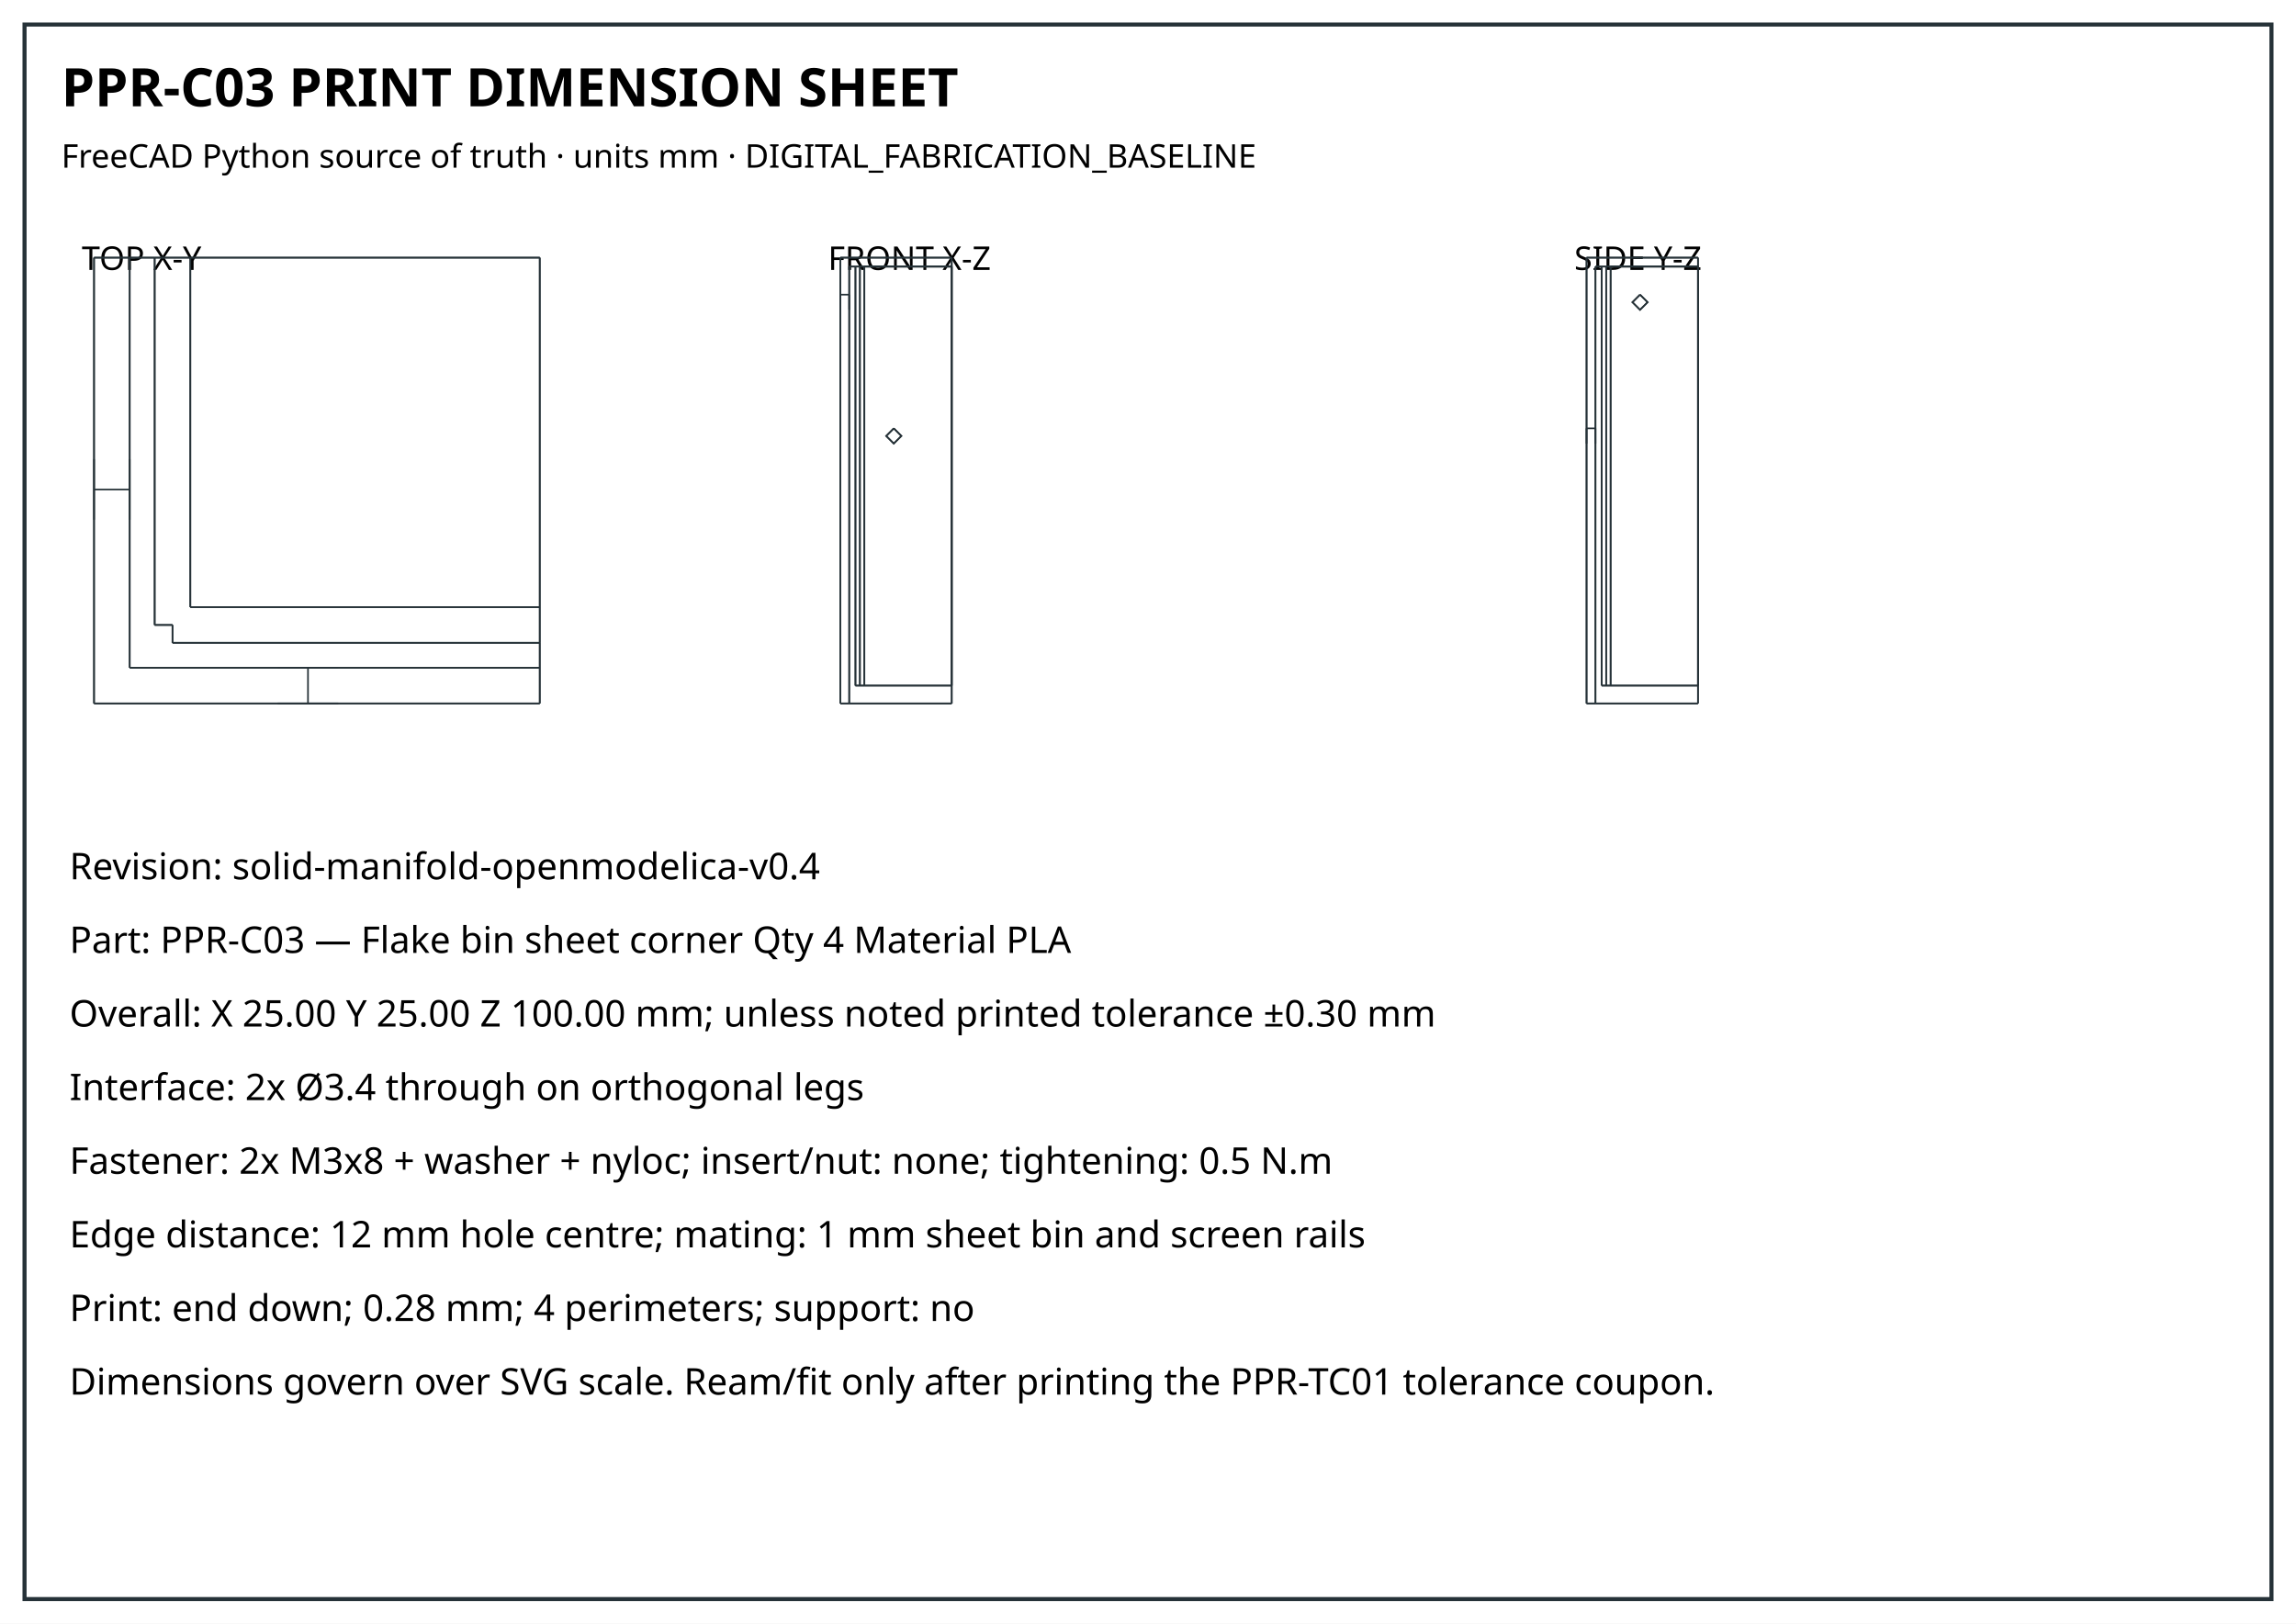
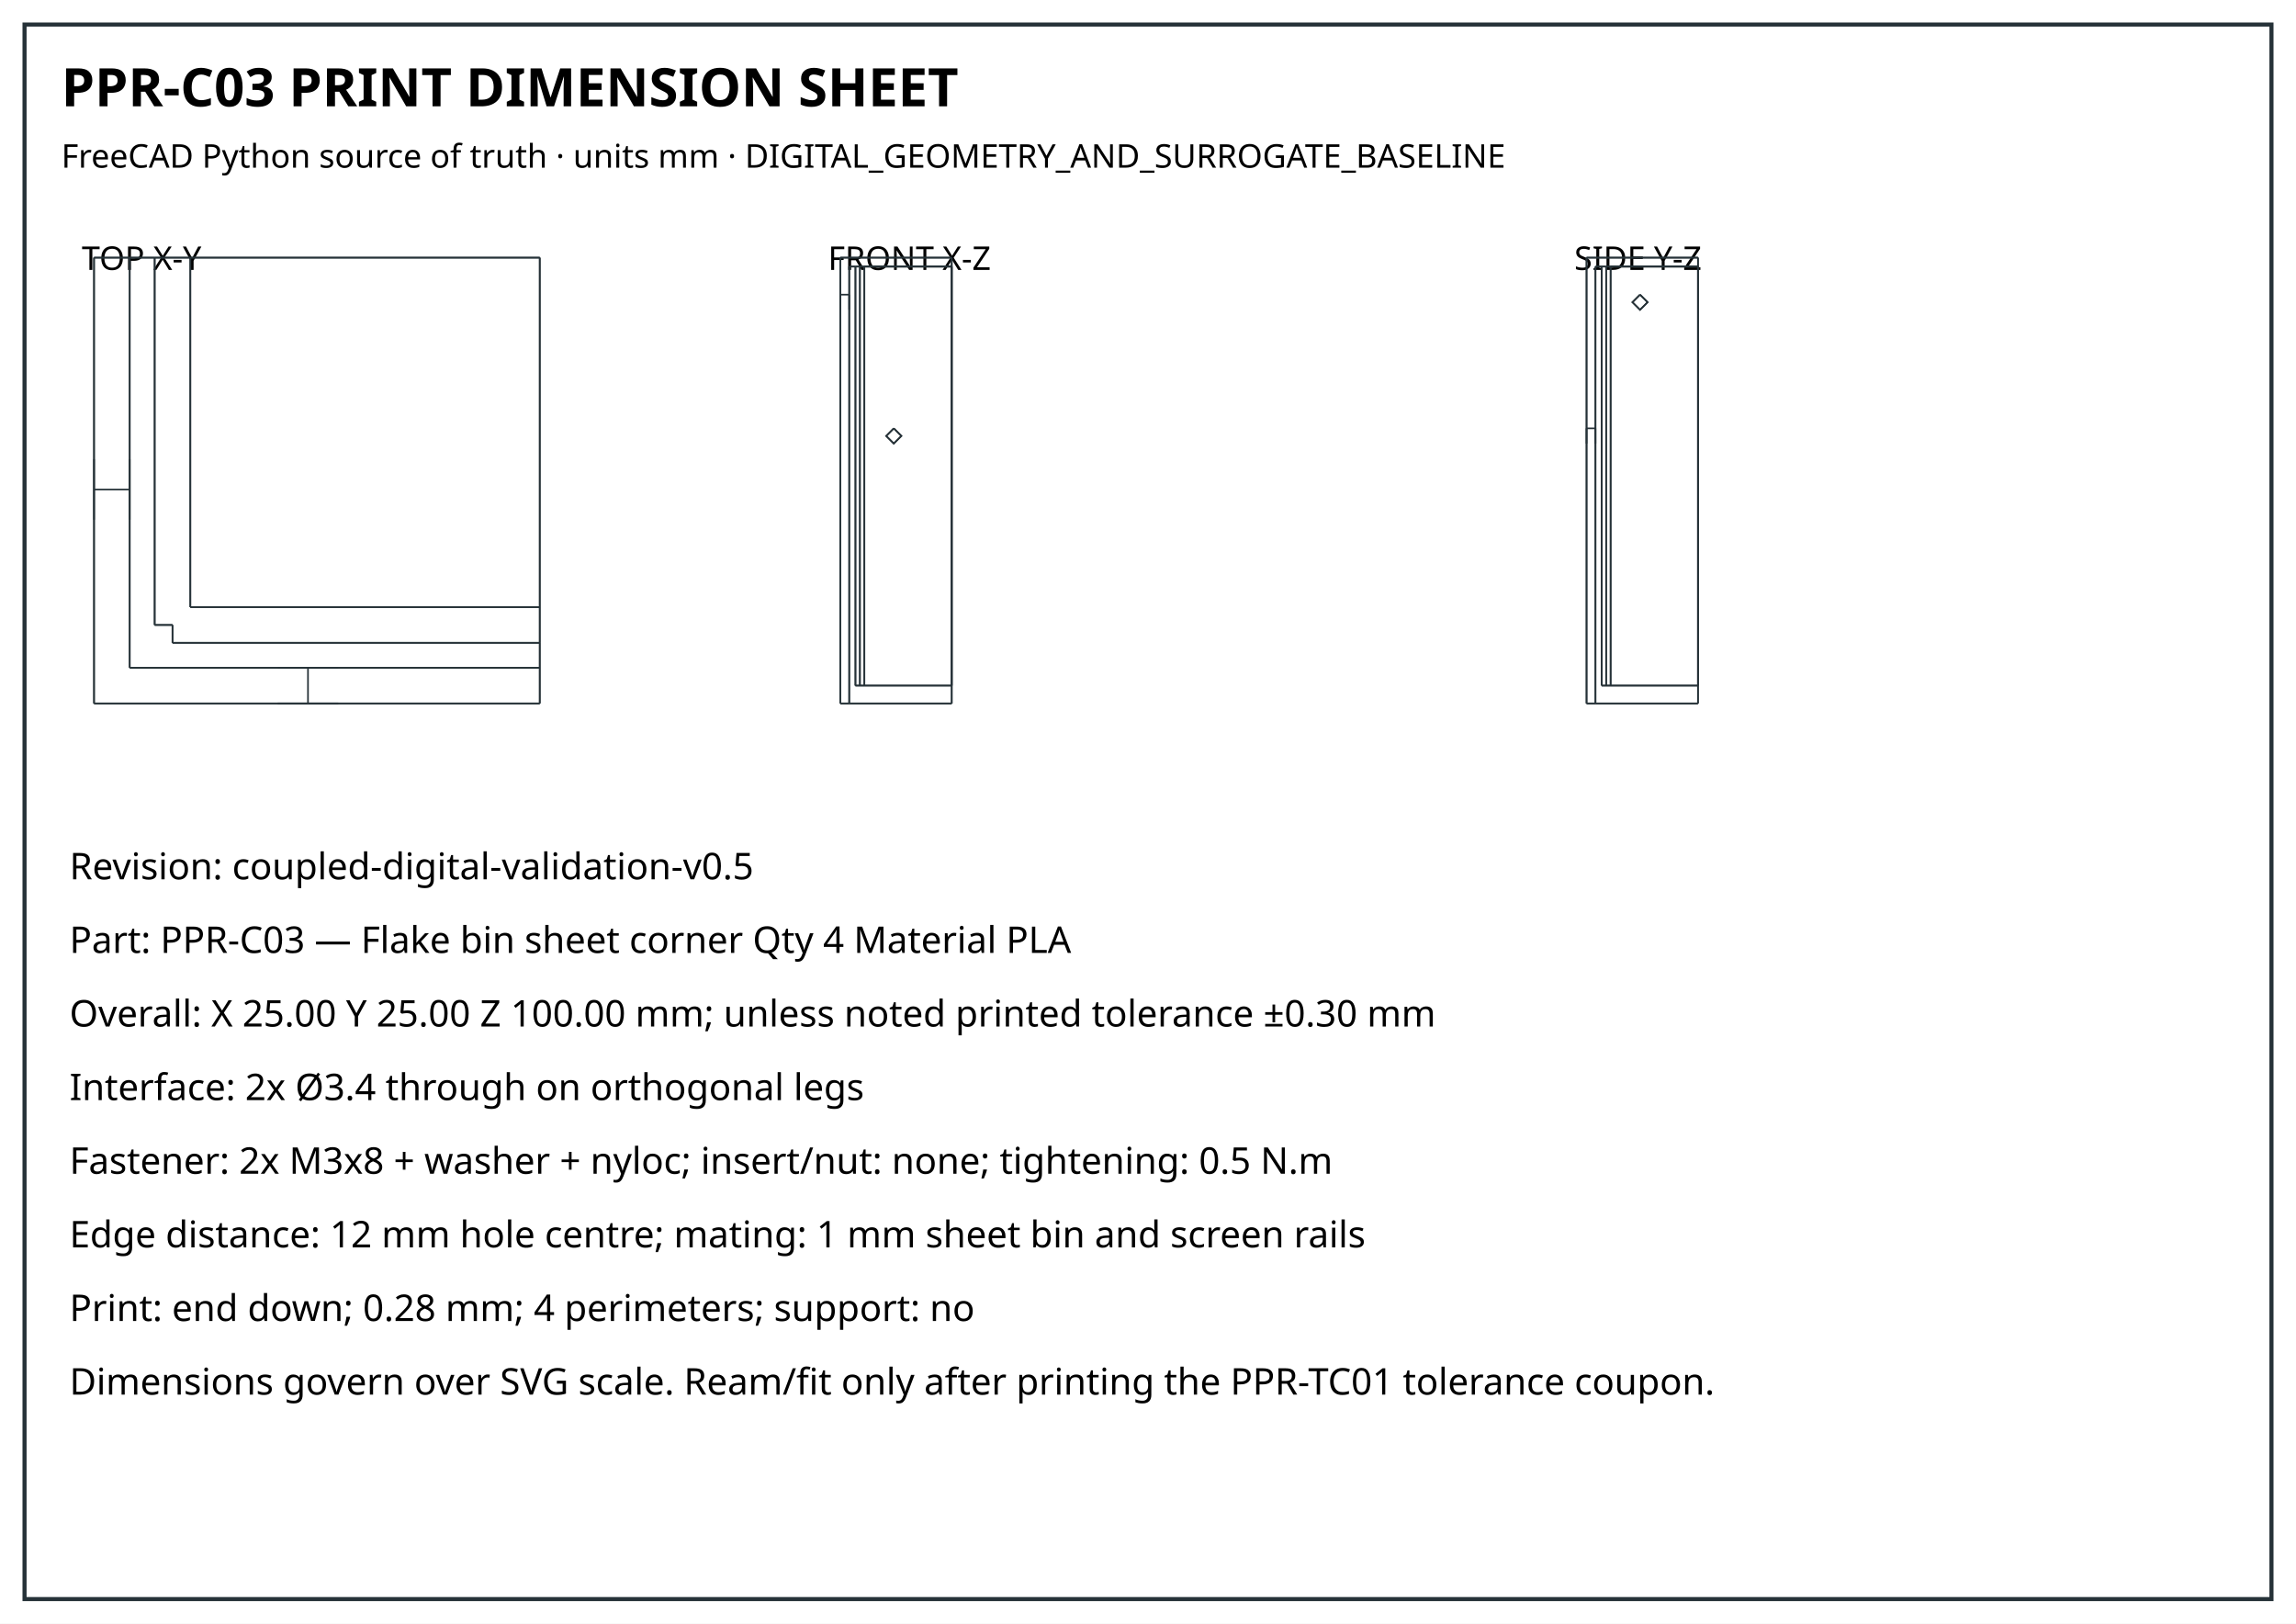
<svg xmlns="http://www.w3.org/2000/svg" width="1123" height="794" viewBox="0 0 1123 794">
  <rect width="1123" height="794" fill="white" />
  <rect x="12" y="12" width="1099" height="770" fill="none" stroke="#263238" stroke-width="2" />
  <text x="30" y="52" font-size="26" font-family="sans-serif" font-weight="bold">PPR-C03 PRINT DIMENSION SHEET</text>
-   <text x="30" y="82" font-size="16" font-family="sans-serif">FreeCAD Python source of truth · units mm · DIGITAL_FABRICATION_BASELINE</text>
+   <text x="30" y="82" font-size="16" font-family="sans-serif">FreeCAD Python source of truth · units mm · DIGITAL_GEOMETRY_AND_SURROGATE_BASELINE</text>
  <g font-family="sans-serif">
    <text x="40" y="132" font-size="16">TOP X-Y</text>
    <polyline points="63.44,126.00 75.65,126.00" fill="none" stroke="#263238" stroke-width="0.8" />
    <polyline points="75.65,126.00 75.65,305.63" fill="none" stroke="#263238" stroke-width="0.8" />
    <polyline points="75.65,305.63 84.37,305.63" fill="none" stroke="#263238" stroke-width="0.8" />
    <polyline points="84.37,305.63 84.37,314.35" fill="none" stroke="#263238" stroke-width="0.8" />
    <polyline points="84.37,314.35 264.00,314.35" fill="none" stroke="#263238" stroke-width="0.8" />
    <polyline points="264.00,326.56 264.00,314.35" fill="none" stroke="#263238" stroke-width="0.8" />
    <polyline points="63.44,326.56 264.00,326.56" fill="none" stroke="#263238" stroke-width="0.8" />
    <polyline points="63.44,126.00 63.44,326.56" fill="none" stroke="#263238" stroke-width="0.8" />
    <polyline points="63.44,126.00 63.44,126.00" fill="none" stroke="#263238" stroke-width="0.8" />
    <polyline points="46.00,126.00 63.44,126.00" fill="none" stroke="#263238" stroke-width="0.8" />
    <polyline points="46.00,126.00 46.00,126.00" fill="none" stroke="#263238" stroke-width="0.8" />
    <polyline points="46.00,126.00 264.00,126.00" fill="none" stroke="#263238" stroke-width="0.8" />
    <polyline points="264.00,126.00 264.00,126.00" fill="none" stroke="#263238" stroke-width="0.8" />
    <polyline points="93.09,126.00 264.00,126.00" fill="none" stroke="#263238" stroke-width="0.8" />
    <polyline points="93.09,126.00 93.09,126.00" fill="none" stroke="#263238" stroke-width="0.8" />
    <polyline points="75.65,126.00 93.09,126.00" fill="none" stroke="#263238" stroke-width="0.8" />
    <polyline points="75.65,126.00 75.65,126.00" fill="none" stroke="#263238" stroke-width="0.8" />
    <polyline points="75.65,305.63 75.65,305.63" fill="none" stroke="#263238" stroke-width="0.8" />
    <polyline points="75.65,305.63 75.65,126.00" fill="none" stroke="#263238" stroke-width="0.8" />
    <polyline points="75.65,305.63 84.37,305.63" fill="none" stroke="#263238" stroke-width="0.8" />
    <polyline points="84.37,305.63 84.37,305.63" fill="none" stroke="#263238" stroke-width="0.8" />
    <polyline points="84.37,314.35 84.37,305.63" fill="none" stroke="#263238" stroke-width="0.8" />
    <polyline points="84.37,314.35 84.37,314.35" fill="none" stroke="#263238" stroke-width="0.8" />
    <polyline points="264.00,314.35 264.00,314.35" fill="none" stroke="#263238" stroke-width="0.8" />
    <polyline points="84.37,314.35 264.00,314.35" fill="none" stroke="#263238" stroke-width="0.8" />
    <polyline points="264.00,344.00 264.00,126.00" fill="none" stroke="#263238" stroke-width="0.8" />
    <polyline points="264.00,344.00 264.00,344.00" fill="none" stroke="#263238" stroke-width="0.8" />
    <polyline points="264.00,344.00 264.00,326.56" fill="none" stroke="#263238" stroke-width="0.8" />
    <polyline points="264.00,326.56 264.00,326.56" fill="none" stroke="#263238" stroke-width="0.8" />
    <polyline points="264.00,314.35 264.00,296.91" fill="none" stroke="#263238" stroke-width="0.8" />
    <polyline points="264.00,296.91 264.00,296.91" fill="none" stroke="#263238" stroke-width="0.8" />
    <polyline points="264.00,296.91 264.00,126.00" fill="none" stroke="#263238" stroke-width="0.8" />
    <polyline points="63.44,326.56 264.00,326.56" fill="none" stroke="#263238" stroke-width="0.8" />
    <polyline points="63.44,326.56 63.44,326.56" fill="none" stroke="#263238" stroke-width="0.8" />
    <polyline points="150.64,326.56 165.46,326.56 150.64,326.56 135.82,326.56 150.64,326.56" fill="none" stroke="#263238" stroke-width="0.8" />
    <polyline points="63.44,326.56 63.44,126.00" fill="none" stroke="#263238" stroke-width="0.8" />
    <polyline points="63.44,239.36 63.44,254.18 63.44,239.36 63.44,224.54 63.44,239.36" fill="none" stroke="#263238" stroke-width="0.8" />
    <polyline points="46.00,344.00 264.00,344.00" fill="none" stroke="#263238" stroke-width="0.8" />
    <polyline points="46.00,344.00 46.00,126.00" fill="none" stroke="#263238" stroke-width="0.8" />
    <polyline points="46.00,344.00 46.00,126.00" fill="none" stroke="#263238" stroke-width="0.8" />
    <polyline points="46.00,344.00 46.00,344.00" fill="none" stroke="#263238" stroke-width="0.8" />
    <polyline points="46.00,239.36 46.00,254.18 46.00,239.36 46.00,224.54 46.00,239.36" fill="none" stroke="#263238" stroke-width="0.8" />
    <polyline points="46.00,344.00 264.00,344.00" fill="none" stroke="#263238" stroke-width="0.8" />
    <polyline points="93.09,296.91 264.00,296.91" fill="none" stroke="#263238" stroke-width="0.8" />
    <polyline points="93.09,126.00 93.09,296.91" fill="none" stroke="#263238" stroke-width="0.8" />
    <polyline points="93.09,296.91 93.09,126.00" fill="none" stroke="#263238" stroke-width="0.8" />
    <polyline points="93.09,296.91 93.09,296.91" fill="none" stroke="#263238" stroke-width="0.8" />
    <polyline points="93.09,296.91 264.00,296.91" fill="none" stroke="#263238" stroke-width="0.8" />
    <polyline points="150.64,344.00 165.46,344.00 150.64,344.00 135.82,344.00 150.64,344.00" fill="none" stroke="#263238" stroke-width="0.8" />
    <polyline points="150.64,344.00 150.64,326.56" fill="none" stroke="#263238" stroke-width="0.8" />
    <polyline points="46.00,239.36 63.44,239.36" fill="none" stroke="#263238" stroke-width="0.8" />
    <text x="405" y="132" font-size="16">FRONT X-Z</text>
    <polyline points="415.36,130.36 418.41,130.36" fill="none" stroke="#263238" stroke-width="0.8" />
    <polyline points="418.41,130.36 418.41,130.36" fill="none" stroke="#263238" stroke-width="0.8" />
    <polyline points="418.41,130.36 420.59,130.36" fill="none" stroke="#263238" stroke-width="0.8" />
    <polyline points="420.59,130.36 420.59,130.36" fill="none" stroke="#263238" stroke-width="0.8" />
    <polyline points="420.59,130.36 465.50,130.36" fill="none" stroke="#263238" stroke-width="0.8" />
    <polyline points="465.50,130.36 465.50,130.36" fill="none" stroke="#263238" stroke-width="0.8" />
    <polyline points="415.36,130.36 465.50,130.36" fill="none" stroke="#263238" stroke-width="0.8" />
    <polyline points="415.36,130.36 415.36,130.36" fill="none" stroke="#263238" stroke-width="0.8" />
    <polyline points="415.36,344.00 415.36,130.36" fill="none" stroke="#263238" stroke-width="0.8" />
    <polyline points="411.00,344.00 415.36,344.00" fill="none" stroke="#263238" stroke-width="0.8" />
    <polyline points="411.00,344.00 411.00,126.00" fill="none" stroke="#263238" stroke-width="0.8" />
    <polyline points="411.00,126.00 465.50,126.00" fill="none" stroke="#263238" stroke-width="0.8" />
    <polyline points="465.50,130.36 465.50,126.00" fill="none" stroke="#263238" stroke-width="0.8" />
    <polyline points="422.77,130.36 465.50,130.36" fill="none" stroke="#263238" stroke-width="0.8" />
    <polyline points="422.77,335.28 422.77,130.36" fill="none" stroke="#263238" stroke-width="0.8" />
    <polyline points="418.41,335.28 422.77,335.28" fill="none" stroke="#263238" stroke-width="0.8" />
    <polyline points="418.41,335.28 418.41,130.36" fill="none" stroke="#263238" stroke-width="0.8" />
    <polyline points="418.41,335.28 418.41,130.36" fill="none" stroke="#263238" stroke-width="0.8" />
    <polyline points="418.41,335.28 418.41,335.28" fill="none" stroke="#263238" stroke-width="0.8" />
    <polyline points="418.41,335.28 420.59,335.28" fill="none" stroke="#263238" stroke-width="0.8" />
    <polyline points="420.59,335.28 420.59,130.36" fill="none" stroke="#263238" stroke-width="0.8" />
    <polyline points="420.59,335.28 420.59,335.28" fill="none" stroke="#263238" stroke-width="0.8" />
    <polyline points="420.59,335.28 420.59,130.36" fill="none" stroke="#263238" stroke-width="0.8" />
    <polyline points="465.50,335.28 465.50,130.36" fill="none" stroke="#263238" stroke-width="0.8" />
    <polyline points="420.59,335.28 465.50,335.28" fill="none" stroke="#263238" stroke-width="0.8" />
    <polyline points="465.50,126.00 465.50,126.00" fill="none" stroke="#263238" stroke-width="0.8" />
    <polyline points="465.50,344.00 465.50,126.00" fill="none" stroke="#263238" stroke-width="0.8" />
    <polyline points="465.50,344.00 465.50,344.00" fill="none" stroke="#263238" stroke-width="0.8" />
    <polyline points="465.50,344.00 465.50,130.36" fill="none" stroke="#263238" stroke-width="0.8" />
    <polyline points="465.50,335.28 465.50,335.28" fill="none" stroke="#263238" stroke-width="0.8" />
    <polyline points="465.50,335.28 465.50,130.36" fill="none" stroke="#263238" stroke-width="0.8" />
    <polyline points="465.50,130.36 465.50,130.36" fill="none" stroke="#263238" stroke-width="0.8" />
    <polyline points="415.36,344.00 465.50,344.00" fill="none" stroke="#263238" stroke-width="0.8" />
    <polyline points="415.36,130.36 415.36,344.00" fill="none" stroke="#263238" stroke-width="0.8" />
    <polyline points="437.16,209.49 440.87,213.20 437.16,216.91 433.45,213.20 437.16,209.49" fill="none" stroke="#263238" stroke-width="0.8" />
    <polyline points="415.36,344.00 415.36,344.00" fill="none" stroke="#263238" stroke-width="0.8" />
    <polyline points="415.36,144.09 415.36,147.80 415.36,151.51 415.36,147.80 415.36,144.09" fill="none" stroke="#263238" stroke-width="0.8" />
    <polyline points="411.00,344.00 465.50,344.00" fill="none" stroke="#263238" stroke-width="0.8" />
    <polyline points="411.00,344.00 411.00,344.00" fill="none" stroke="#263238" stroke-width="0.8" />
    <polyline points="411.00,126.00 411.00,126.00" fill="none" stroke="#263238" stroke-width="0.8" />
    <polyline points="411.00,344.00 411.00,126.00" fill="none" stroke="#263238" stroke-width="0.8" />
    <polyline points="411.00,144.09 411.00,147.80 411.00,151.51 411.00,147.80 411.00,144.09" fill="none" stroke="#263238" stroke-width="0.8" />
    <polyline points="411.00,126.00 465.50,126.00" fill="none" stroke="#263238" stroke-width="0.8" />
    <polyline points="422.77,130.36 465.50,130.36" fill="none" stroke="#263238" stroke-width="0.8" />
    <polyline points="422.77,130.36 422.77,130.36" fill="none" stroke="#263238" stroke-width="0.8" />
    <polyline points="422.77,335.28 422.77,335.28" fill="none" stroke="#263238" stroke-width="0.8" />
    <polyline points="422.77,130.36 422.77,335.28" fill="none" stroke="#263238" stroke-width="0.8" />
    <polyline points="422.77,335.28 465.50,335.28" fill="none" stroke="#263238" stroke-width="0.8" />
    <polyline points="437.16,209.49 440.87,213.20 437.16,216.91 433.45,213.20 437.16,209.49" fill="none" stroke="#263238" stroke-width="0.8" />
    <polyline points="437.16,209.49 437.16,209.49" fill="none" stroke="#263238" stroke-width="0.8" />
    <polyline points="411.00,144.09 415.36,144.09" fill="none" stroke="#263238" stroke-width="0.8" />
    <text x="770" y="132" font-size="16">SIDE Y-Z</text>
    <polyline points="830.50,130.36 830.50,130.36" fill="none" stroke="#263238" stroke-width="0.8" />
    <polyline points="830.50,130.36 785.59,130.36" fill="none" stroke="#263238" stroke-width="0.8" />
    <polyline points="785.59,130.36 785.59,130.36" fill="none" stroke="#263238" stroke-width="0.8" />
    <polyline points="785.59,130.36 783.41,130.36" fill="none" stroke="#263238" stroke-width="0.8" />
    <polyline points="783.41,130.36 783.41,130.36" fill="none" stroke="#263238" stroke-width="0.8" />
    <polyline points="780.36,130.36 783.41,130.36" fill="none" stroke="#263238" stroke-width="0.8" />
    <polyline points="780.36,130.36 780.36,130.36" fill="none" stroke="#263238" stroke-width="0.8" />
    <polyline points="830.50,130.36 780.36,130.36" fill="none" stroke="#263238" stroke-width="0.8" />
    <polyline points="830.50,344.00 830.50,130.36" fill="none" stroke="#263238" stroke-width="0.8" />
    <polyline points="830.50,344.00 830.50,344.00" fill="none" stroke="#263238" stroke-width="0.8" />
    <polyline points="830.50,344.00 830.50,126.00" fill="none" stroke="#263238" stroke-width="0.8" />
    <polyline points="830.50,126.00 830.50,126.00" fill="none" stroke="#263238" stroke-width="0.8" />
    <polyline points="830.50,130.36 830.50,126.00" fill="none" stroke="#263238" stroke-width="0.8" />
    <polyline points="830.50,130.36 830.50,130.36" fill="none" stroke="#263238" stroke-width="0.8" />
    <polyline points="830.50,335.28 830.50,130.36" fill="none" stroke="#263238" stroke-width="0.8" />
    <polyline points="830.50,335.28 830.50,335.28" fill="none" stroke="#263238" stroke-width="0.8" />
    <polyline points="830.50,335.28 830.50,130.36" fill="none" stroke="#263238" stroke-width="0.8" />
    <polyline points="785.59,335.28 785.59,130.36" fill="none" stroke="#263238" stroke-width="0.8" />
    <polyline points="785.59,335.28 830.50,335.28" fill="none" stroke="#263238" stroke-width="0.8" />
    <polyline points="785.59,335.28 785.59,335.28" fill="none" stroke="#263238" stroke-width="0.8" />
    <polyline points="785.59,335.28 785.59,130.36" fill="none" stroke="#263238" stroke-width="0.8" />
    <polyline points="783.41,335.28 785.59,335.28" fill="none" stroke="#263238" stroke-width="0.8" />
    <polyline points="783.41,335.28 783.41,130.36" fill="none" stroke="#263238" stroke-width="0.8" />
    <polyline points="783.41,335.28 783.41,130.36" fill="none" stroke="#263238" stroke-width="0.8" />
    <polyline points="783.41,335.28 783.41,335.28" fill="none" stroke="#263238" stroke-width="0.8" />
    <polyline points="776.00,126.00 830.50,126.00" fill="none" stroke="#263238" stroke-width="0.8" />
    <polyline points="776.00,344.00 776.00,126.00" fill="none" stroke="#263238" stroke-width="0.8" />
    <polyline points="776.00,344.00 780.36,344.00" fill="none" stroke="#263238" stroke-width="0.8" />
    <polyline points="780.36,344.00 780.36,130.36" fill="none" stroke="#263238" stroke-width="0.8" />
    <polyline points="783.41,335.28 787.77,335.28" fill="none" stroke="#263238" stroke-width="0.8" />
    <polyline points="787.77,335.28 787.77,130.36" fill="none" stroke="#263238" stroke-width="0.8" />
    <polyline points="787.77,130.36 830.50,130.36" fill="none" stroke="#263238" stroke-width="0.8" />
    <polyline points="780.36,344.00 780.36,344.00" fill="none" stroke="#263238" stroke-width="0.8" />
    <polyline points="780.36,130.36 780.36,344.00" fill="none" stroke="#263238" stroke-width="0.8" />
    <polyline points="780.36,209.49 780.36,213.20 780.36,216.91 780.36,213.20 780.36,209.49" fill="none" stroke="#263238" stroke-width="0.8" />
    <polyline points="780.36,344.00 830.50,344.00" fill="none" stroke="#263238" stroke-width="0.8" />
    <polyline points="802.16,144.09 798.45,147.80 802.16,151.51 805.87,147.80 802.16,144.09" fill="none" stroke="#263238" stroke-width="0.8" />
    <polyline points="776.00,344.00 776.00,344.00" fill="none" stroke="#263238" stroke-width="0.8" />
    <polyline points="776.00,344.00 830.50,344.00" fill="none" stroke="#263238" stroke-width="0.8" />
    <polyline points="776.00,126.00 830.50,126.00" fill="none" stroke="#263238" stroke-width="0.8" />
    <polyline points="776.00,344.00 776.00,126.00" fill="none" stroke="#263238" stroke-width="0.8" />
    <polyline points="802.16,144.09 798.45,147.80 802.16,151.51 805.87,147.80 802.16,144.09" fill="none" stroke="#263238" stroke-width="0.8" />
    <polyline points="776.00,126.00 776.00,126.00" fill="none" stroke="#263238" stroke-width="0.8" />
    <polyline points="787.77,130.36 787.77,130.36" fill="none" stroke="#263238" stroke-width="0.8" />
    <polyline points="830.50,130.36 787.77,130.36" fill="none" stroke="#263238" stroke-width="0.8" />
    <polyline points="787.77,335.28 830.50,335.28" fill="none" stroke="#263238" stroke-width="0.8" />
    <polyline points="787.77,130.36 787.77,335.28" fill="none" stroke="#263238" stroke-width="0.8" />
    <polyline points="787.77,335.28 787.77,335.28" fill="none" stroke="#263238" stroke-width="0.8" />
    <polyline points="776.00,209.49 776.00,213.20 776.00,216.91 776.00,213.20 776.00,209.49" fill="none" stroke="#263238" stroke-width="0.8" />
    <polyline points="776.00,209.49 780.36,209.49" fill="none" stroke="#263238" stroke-width="0.8" />
    <polyline points="802.16,144.09 802.16,144.09" fill="none" stroke="#263238" stroke-width="0.8" />
-     <text x="34" y="430" font-size="18">Revision: solid-manifold-openmodelica-v0.4</text>
+     <text x="34" y="430" font-size="18">Revision: coupled-digital-validation-v0.5</text>
    <text x="34" y="466" font-size="18">Part: PPR-C03 — Flake bin sheet corner  Qty 4  Material PLA</text>
    <text x="34" y="502" font-size="18">Overall: X 25.00  Y 25.00  Z 100.00 mm; unless noted printed tolerance ±0.30 mm</text>
    <text x="34" y="538" font-size="18">Interface: 2x Ø3.4 through on orthogonal legs</text>
    <text x="34" y="574" font-size="18">Fastener: 2x M3x8 + washer + nyloc; insert/nut: none; tightening: 0.5 N.m</text>
    <text x="34" y="610" font-size="18">Edge distance: 12 mm hole centre; mating: 1 mm sheet bin and screen rails</text>
    <text x="34" y="646" font-size="18">Print: end down; 0.28 mm; 4 perimeters; support: no</text>
    <text x="34" y="682" font-size="18">Dimensions govern over SVG scale. Ream/fit only after printing the PPR-TC01 tolerance coupon.</text>
  </g>
</svg>
